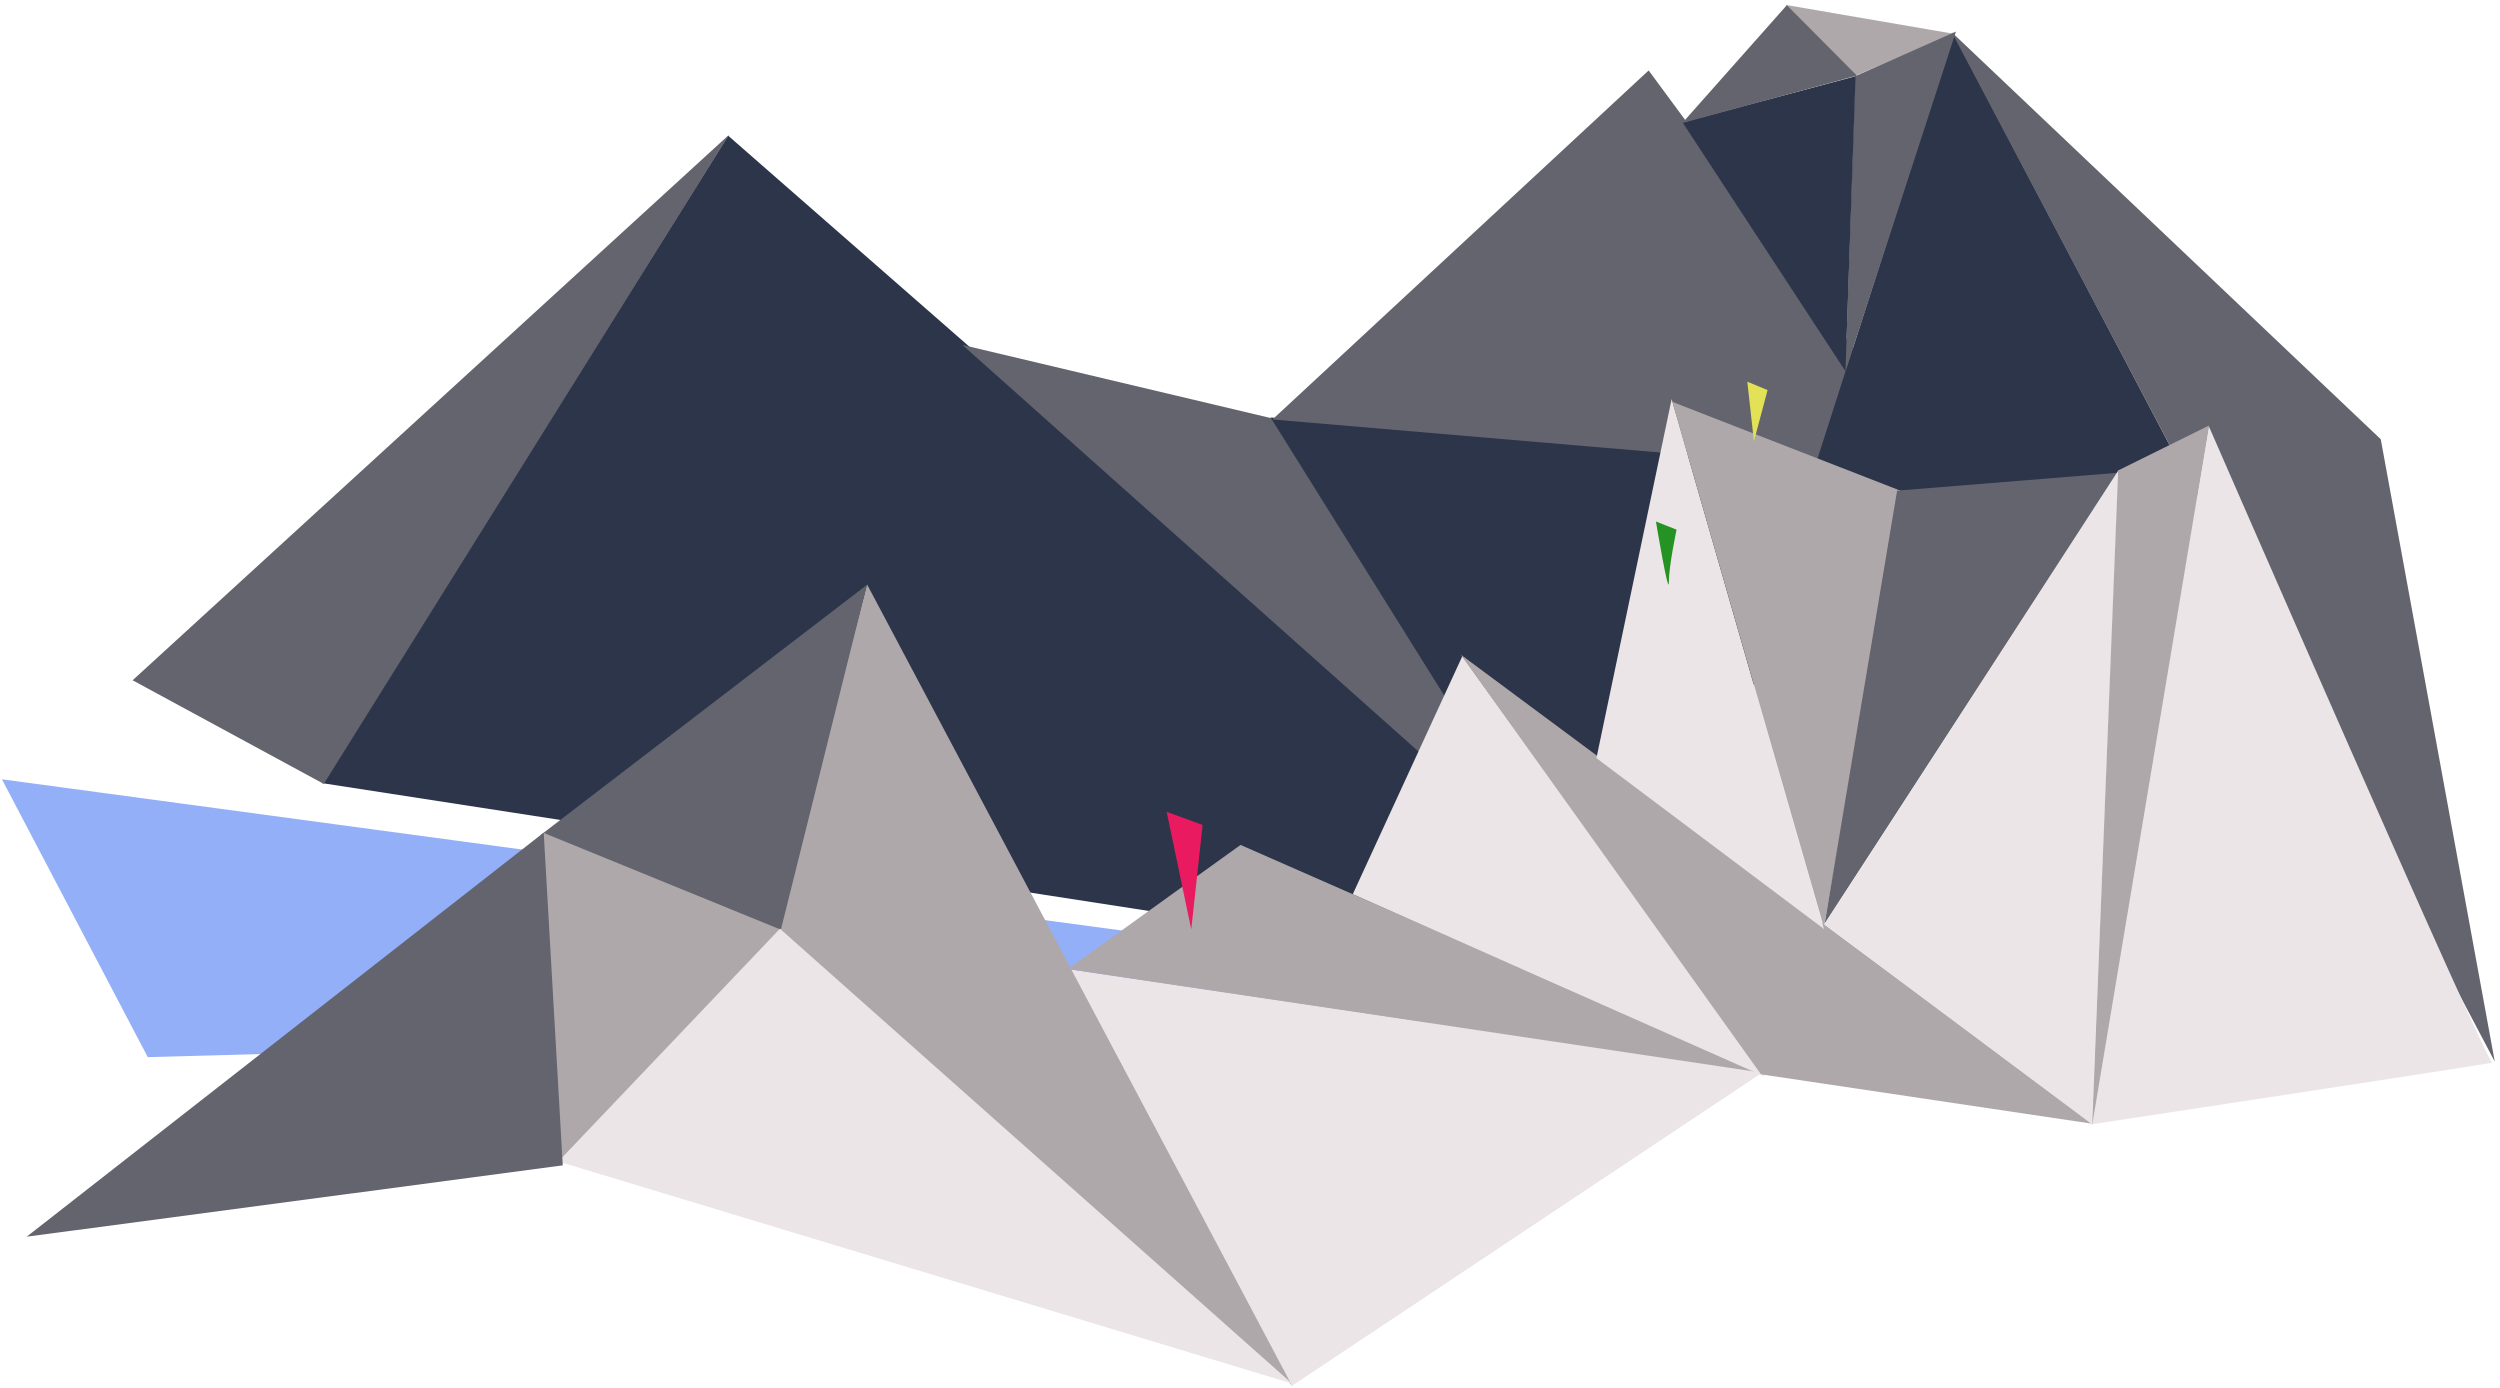
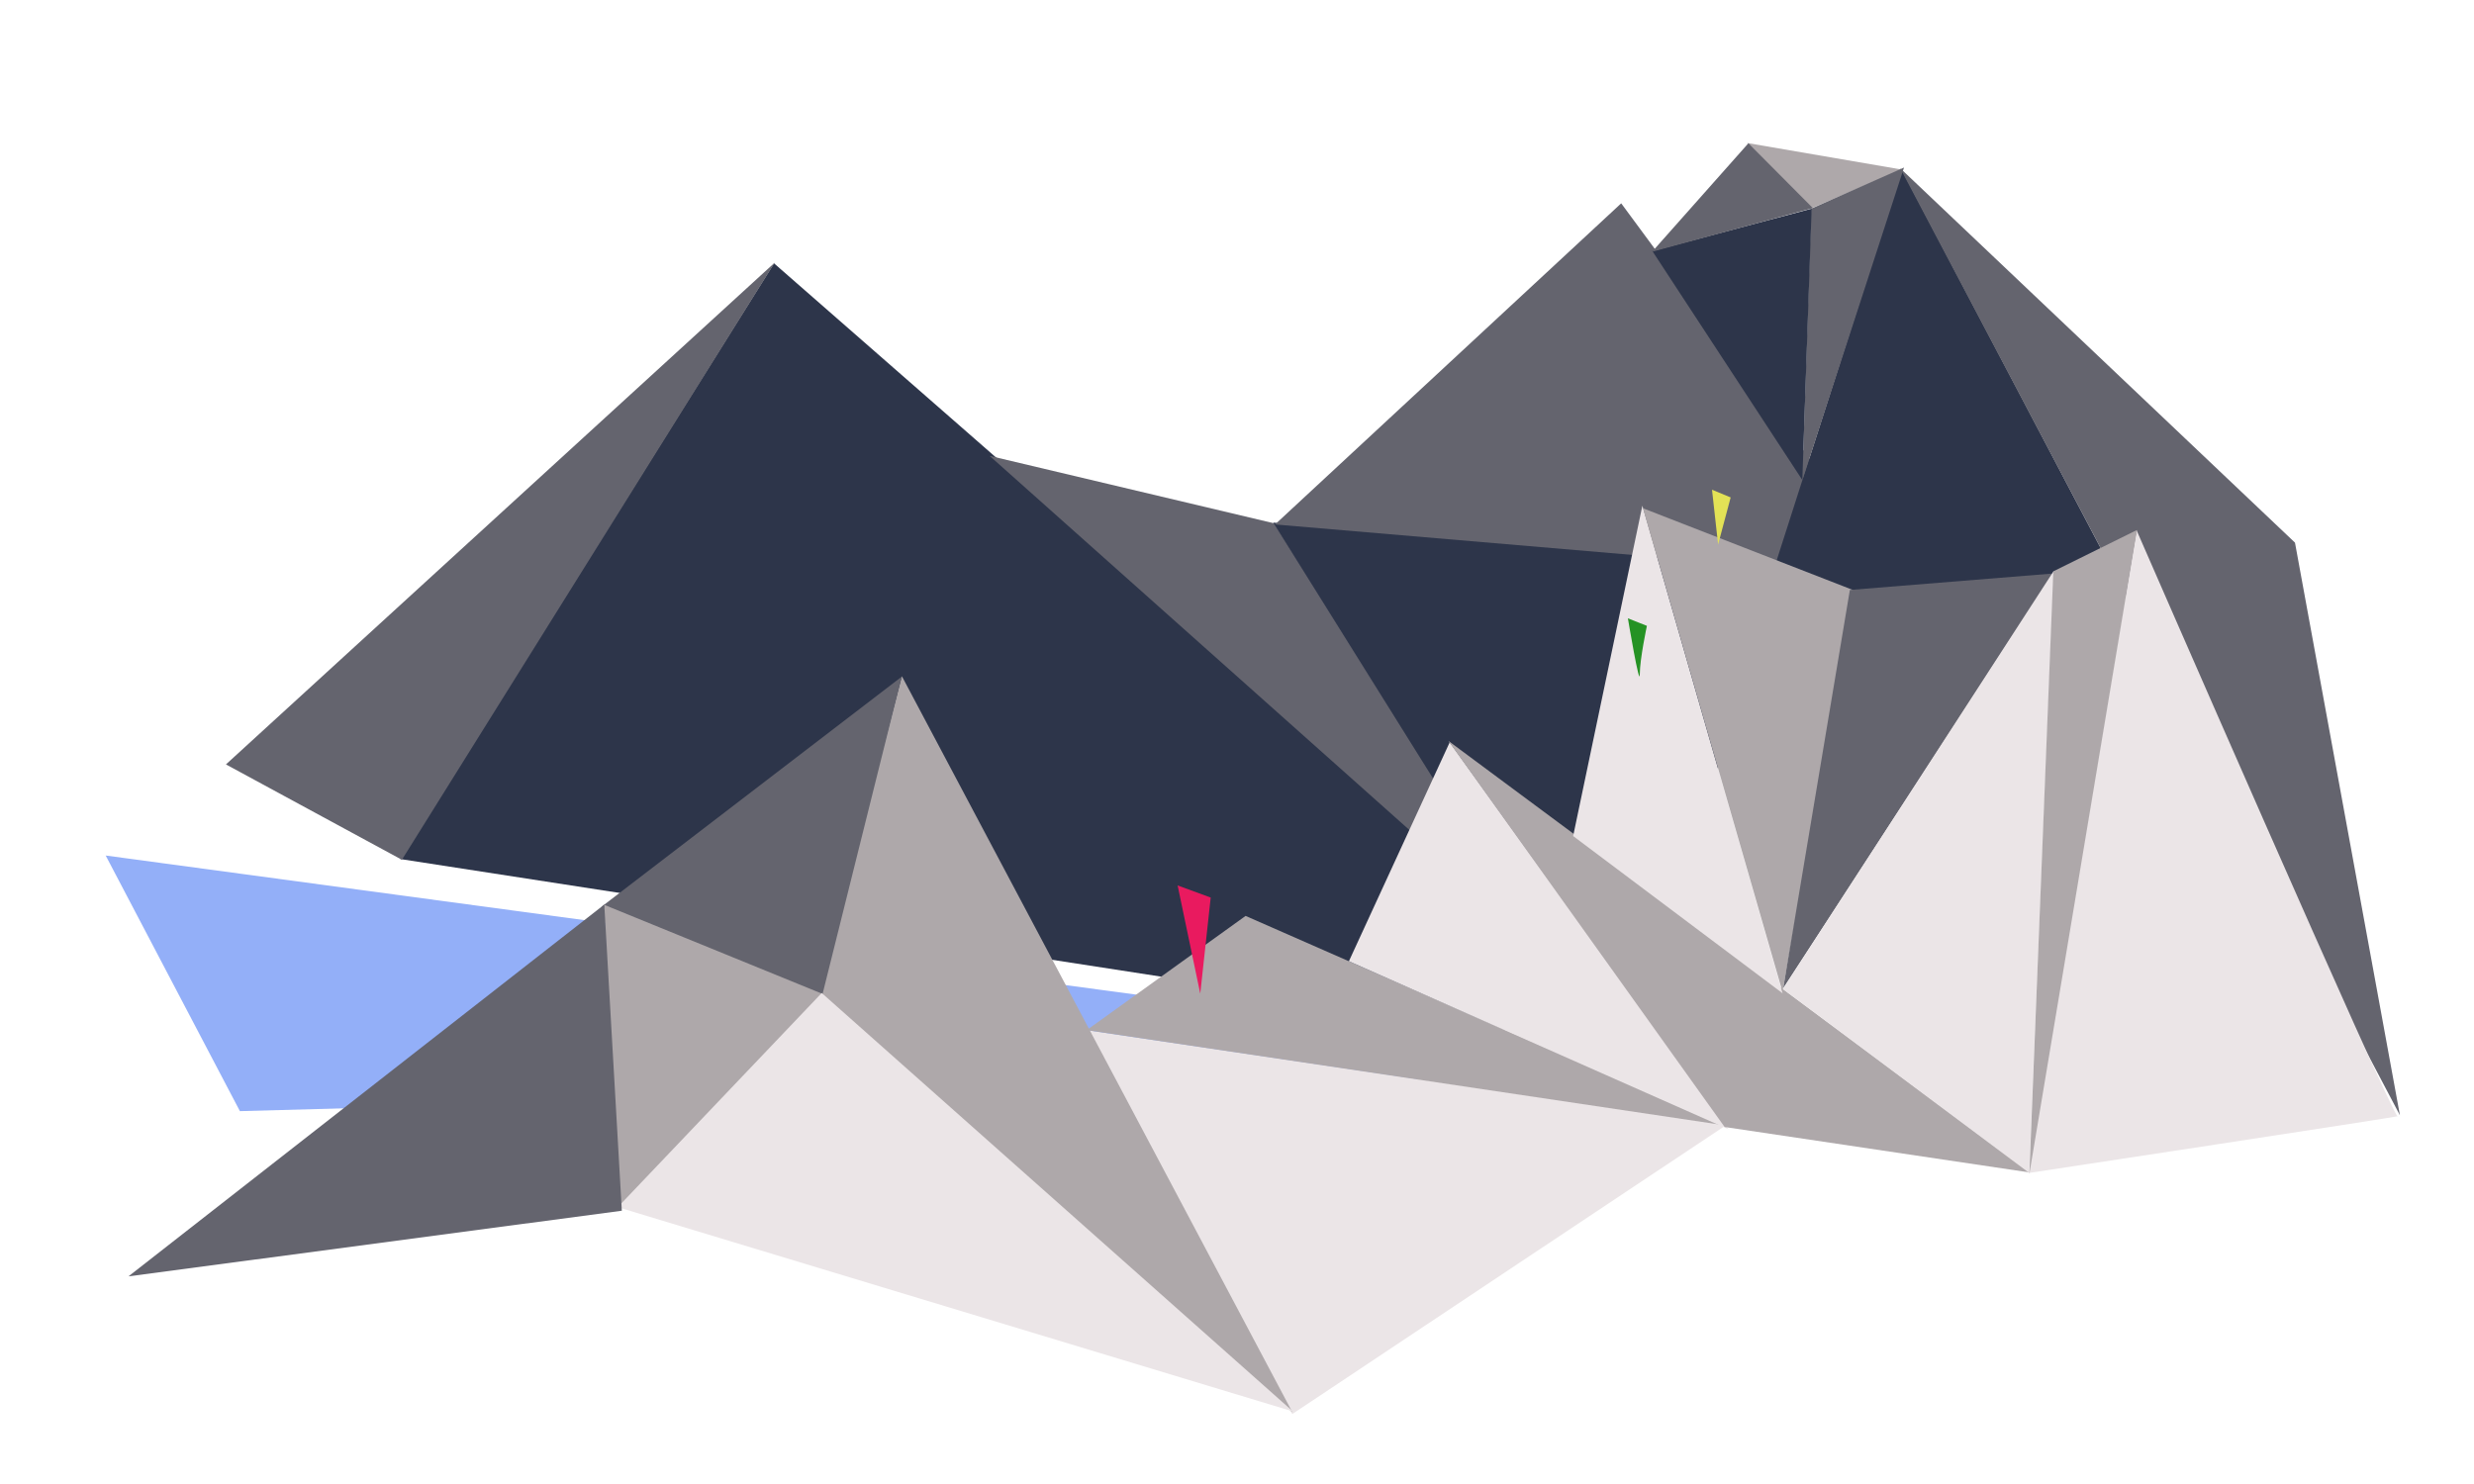
- <svg xmlns="http://www.w3.org/2000/svg" width="100%" height="100%" id="svg-blanca-traverse" viewBox="0 0 465 258" version="1.1">
-   <g id="mountain" stroke="none" stroke-width="1" fill="none" fill-rule="evenodd">
-     <polygon id="shard-1" fill="#2D354A" points="135.438 25.238 59.908 145.662 318.867 185.699" />
-     <polygon id="shard-2" fill="#64646E" points="236.566 77.807 179 64.154 290.037 163.135" />
-     <path d="M0.359,144.949 L323.332,188.559 L27.485,196.625 L0.359,144.949 Z" id="shard-3" fill="#93AFF8" />
-     <polygon id="shard-4" fill="#2D354A" points="236.327 77.652 307.823 192.137 338.053 85.41" />
-     <polygon id="shard-5" fill="#64646E" points="236.685 78.02 306.648 13.103 362.445 88.744" />
-     <polygon id="shard-6" fill="#EBE5E7" points="198.913 180.295 240.171 257.857 327.953 199.386" />
-     <polygon id="shard-7" fill="#AEA8AA" points="198.635 180.248 230.737 157.156 326.929 199.395" />
-     <polygon id="shard-8" fill="#EBE5E7" points="251.618 166.312 271.982 122.072 328.283 200.27" />
-     <polygon id="shard-9" fill="#AEA8AA" points="271.724 121.778 389.292 209.035 327.548 199.828" />
-     <polygon id="shard-10" fill="#2D354A" points="363.367 6.343 332.252 103.422 405.615 86.736" />
-     <polygon id="shard-11" fill="#EBE5E7" points="310.925 74.233 296.936 141.01 339.267 172.802" />
-     <polygon id="shard-12" fill="#AEA8AA" points="311.063 74.752 353.732 91.366 339.243 172.49" />
-     <polygon id="shard-13" fill="#64646E" points="352.861 91.264 393.919 87.938 339.393 171.767" />
-     <polygon id="shard-14" fill="#64646E" points="464.029 197.457 363.031 6.002 442.82 81.699" />
-     <polygon id="shard-15" fill="#EBE5E7" points="394.077 87.402 339.337 171.943 389.111 209.12" />
-     <path d="M410.81,79.204 L388.981,209.132 C388.981,209.132 464.661,197.648 463.55,197.648 C462.438,197.648 410.81,79.204 410.81,79.204 Z" id="shard-16" fill="#EBE5E7" />
-     <polygon id="shard-17" fill="#AEA8AA" points="363.35 6.278 344.713 14.262 332.102 0.908" />
-     <polygon id="shard-18" fill="#64646E" points="345.034 14.187 343.255 69.074 363.806 5.87" />
-     <polygon id="shard-19" fill="#AEA8AA" points="393.98 87.5 410.882 79.142 389.137 209.308" />
-     <path d="M345.137,14.182 L312.941,22.744 L343.255,69.042 L345.137,14.182 Z" id="shard-20" fill="#2D354A" />
-     <polygon id="shard-21" fill="#64646E" points="345.372 14.057 332.352 0.962 312.895 22.891" />
-     <path d="M146.286,174.554 C193.04,215.652 240.209,257.516 240.209,257.516 L161.275,108.703 L144.516,172.998 C144.516,172.998 99.532,133.456 146.286,174.554 Z" id="shard-22" fill="#AEA8AA" />
-     <polygon id="shard-23" fill="#64646E" points="161.24 108.795 100.545 155.322 145.117 173.445" />
-     <polygon id="shard-24" fill="#AEA8AA" points="145.26 172.932 104.305 216.551 101.036 154.884" />
-     <polygon id="shard-25" fill="#EBE5E7" points="145.07 172.742 103.853 216.036 240.309 257.333" />
-     <polygon id="shard-26" fill="#64646E" points="101.128 154.865 4.965 230.025 104.675 216.755" />
-     <polygon id="shard-27" fill="#E91A5F" points="217 151 221.574 172.873 223.686 153.445" />
-     <path d="M308,97 C308,97 310.408,111.391 310.408,108.298 C310.408,105.205 311.844,98.519 311.844,98.519 L308,97 Z" id="shard-28" fill="#259224" />
-     <path d="M326.232,82.085 L325,71 L328.77,72.556 L326.232,82.085 Z" id="shard-29" fill="#E3E256" />
-     <polygon id="shard-30" fill="#64646E" points="135.582 25.082 24.664 126.531 60.223 145.809" />
+ <svg xmlns="http://www.w3.org/2000/svg" width="100%" height="100%" viewBox="0 0 500 300" version="1.1">
+   <g stroke="none" stroke-width="1" fill="none" fill-rule="evenodd">
+     <polygon id="shard-1" fill="#2D354A" points="156.438 53.238 80.908 173.662 339.867 213.699" />
+     <polygon id="shard-2" fill="#64646E" points="257.566 105.807 200 92.154 311.037 191.135" />
+     <path d="M21.359,172.949 L344.332,216.559 L48.485,224.625 L21.359,172.949 Z" id="shard-3" fill="#93AFF8" />
+     <polygon id="shard-4" fill="#2D354A" points="257.327 105.652 328.823 220.137 359.053 113.41" />
+     <polygon id="shard-5" fill="#64646E" points="257.685 106.02 327.648 41.103 383.445 116.744" />
+     <polygon id="shard-6" fill="#EBE5E7" points="219.913 208.295 261.171 285.857 348.953 227.386" />
+     <polygon id="shard-7" fill="#AEA8AA" points="219.635 208.248 251.737 185.156 347.929 227.395" />
+     <polygon id="shard-8" fill="#EBE5E7" points="272.618 194.312 292.982 150.072 349.283 228.27" />
+     <polygon id="shard-9" fill="#AEA8AA" points="292.724 149.778 410.292 237.035 348.548 227.828" />
+     <polygon id="shard-10" fill="#2D354A" points="384.367 34.343 353.252 131.422 426.615 114.736" />
+     <polygon id="shard-11" fill="#EBE5E7" points="331.925 102.233 317.936 169.01 360.267 200.802" />
+     <polygon id="shard-12" fill="#AEA8AA" points="332.063 102.752 374.732 119.366 360.243 200.49" />
+     <polygon id="shard-13" fill="#64646E" points="373.861 119.264 414.919 115.938 360.393 199.767" />
+     <polygon id="shard-14" fill="#64646E" points="485.029 225.457 384.031 34.002 463.82 109.699" />
+     <polygon id="shard-15" fill="#EBE5E7" points="415.077 115.402 360.337 199.943 410.111 237.12" />
+     <path d="M431.81,107.204 L409.981,237.132 C409.981,237.132 485.661,225.648 484.55,225.648 C483.438,225.648 431.81,107.204 431.81,107.204 Z" id="shard-16" fill="#EBE5E7" />
+     <polygon id="shard-17" fill="#AEA8AA" points="384.35 34.278 365.713 42.262 353.102 28.908" />
+     <polygon id="shard-18" fill="#64646E" points="366.034 42.187 364.255 97.074 384.806 33.87" />
+     <polygon id="shard-19" fill="#AEA8AA" points="414.98 115.5 431.882 107.142 410.137 237.308" />
+     <path d="M366.137,42.182 L333.941,50.744 L364.255,97.042 L366.137,42.182 Z" id="shard-20" fill="#2D354A" />
+     <polygon id="shard-21" fill="#64646E" points="366.372 42.057 353.352 28.962 333.895 50.891" />
+     <path d="M167.286,202.554 C214.04,243.652 261.209,285.516 261.209,285.516 L182.275,136.703 L165.516,200.998 C165.516,200.998 120.532,161.456 167.286,202.554 Z" id="shard-22" fill="#AEA8AA" />
+     <polygon id="shard-23" fill="#64646E" points="182.24 136.795 121.545 183.322 166.117 201.445" />
+     <polygon id="shard-24" fill="#AEA8AA" points="166.26 200.932 125.305 244.551 122.036 182.884" />
+     <polygon id="shard-25" fill="#EBE5E7" points="166.07 200.742 124.853 244.036 261.309 285.333" />
+     <polygon id="shard-26" fill="#64646E" points="122.128 182.865 25.965 258.025 125.675 244.755" />
+     <polygon id="shard-27" fill="#E91A5F" points="238 179 242.574 200.873 244.686 181.445" />
+     <path d="M329,125 C329,125 331.408,139.391 331.408,136.298 C331.408,133.205 332.844,126.519 332.844,126.519 L329,125 Z" id="shard-28" fill="#259224" />
+     <path d="M347.232,110.085 L346,99 L349.77,100.556 L347.232,110.085 Z" id="shard-29" fill="#E3E256" />
+     <polygon id="shard-30" fill="#64646E" points="156.582 53.082 45.664 154.531 81.223 173.809" />
  </g>
</svg>
